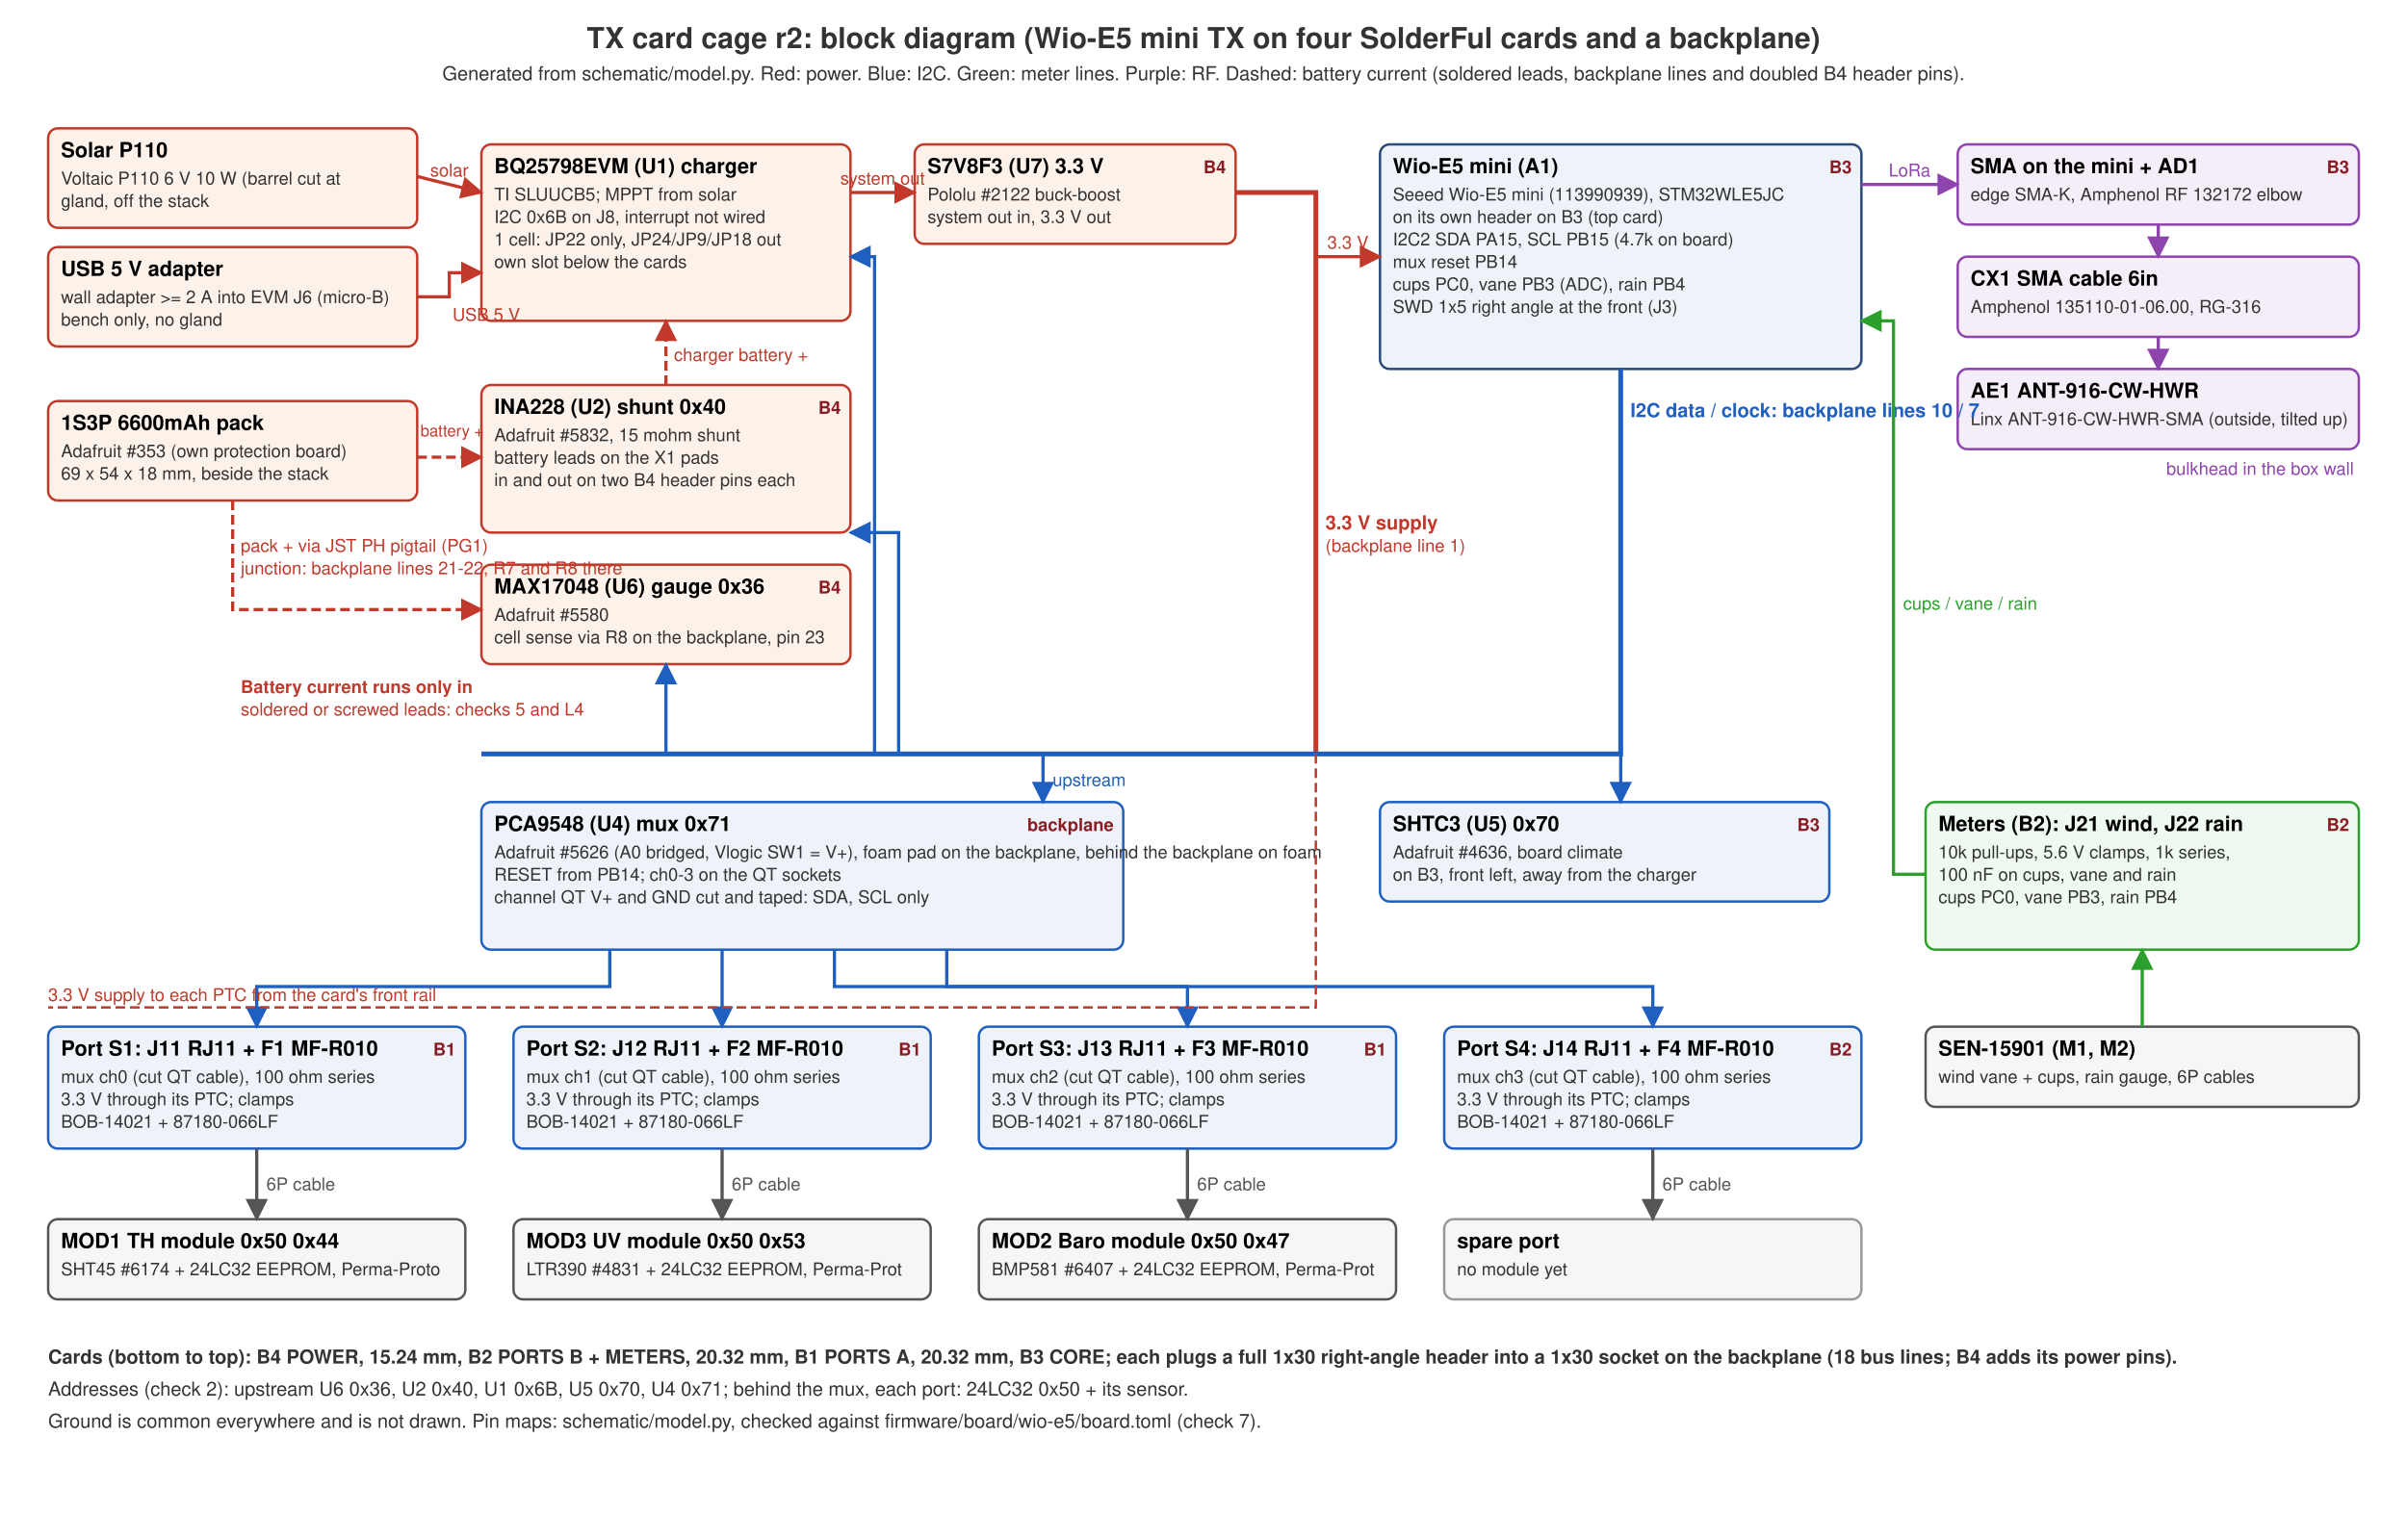
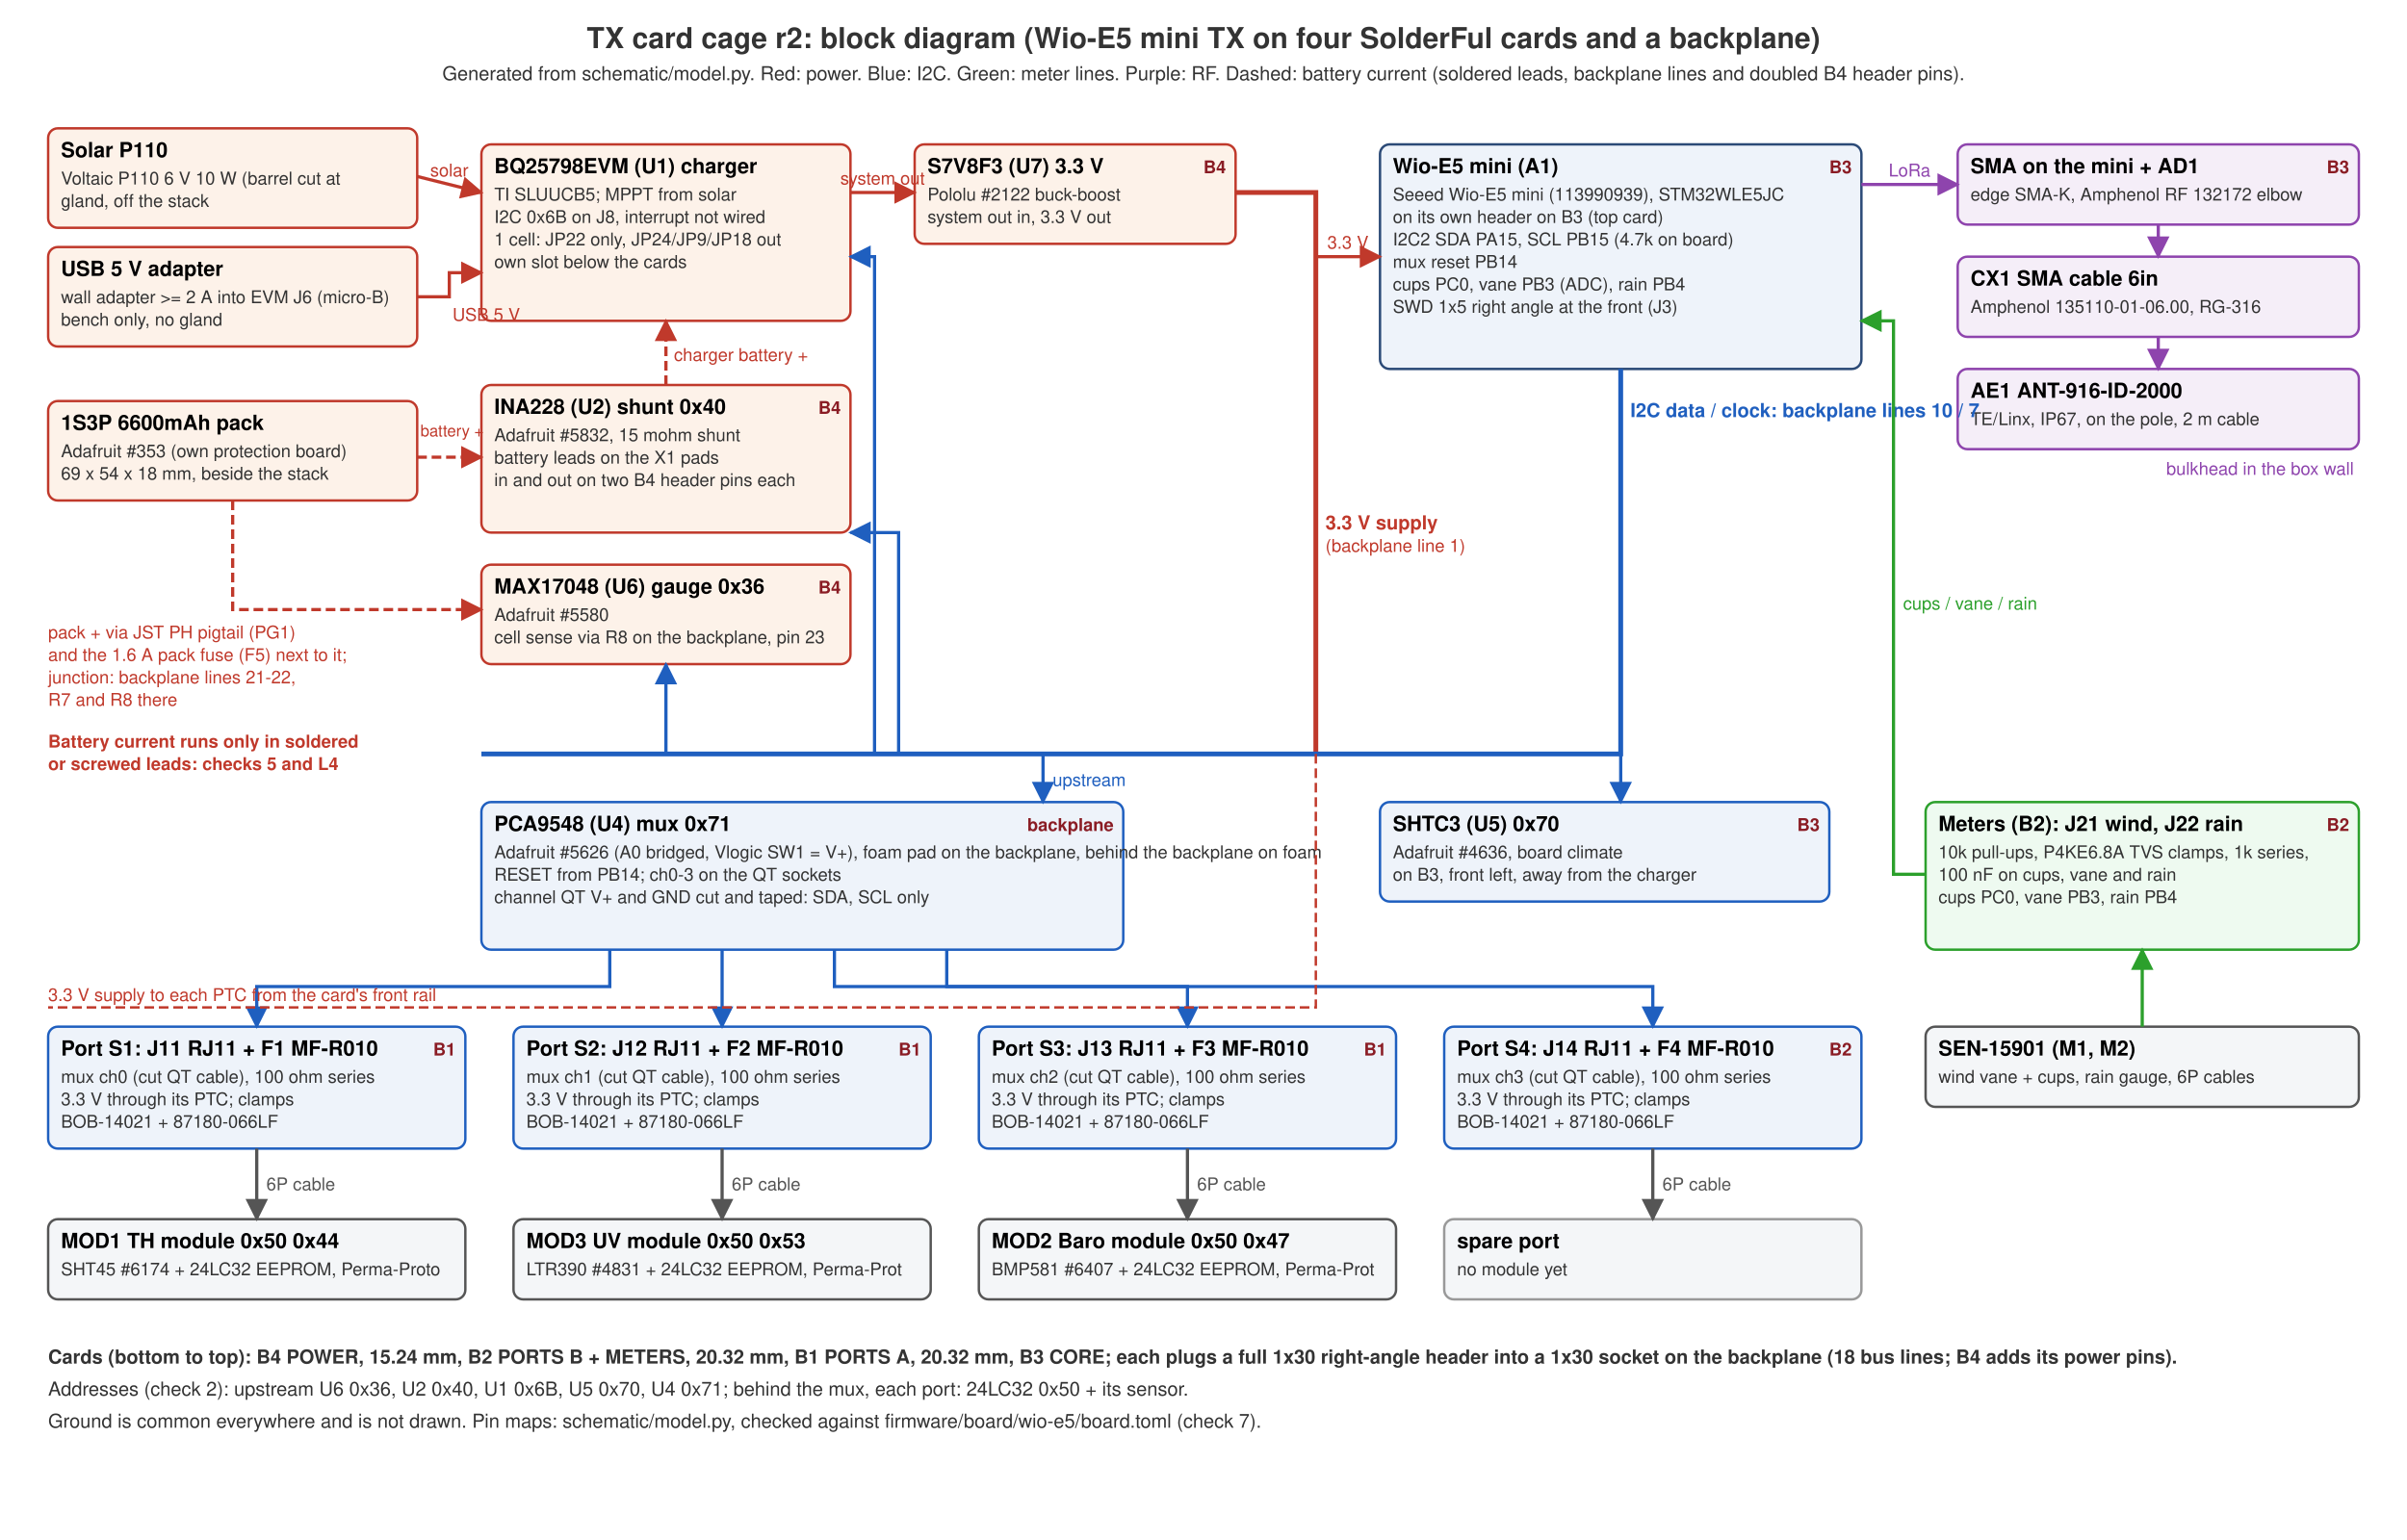
<svg xmlns="http://www.w3.org/2000/svg" width="1500" height="960" viewBox="0 0 1500 960" font-family="Helvetica, Arial, sans-serif">
  <defs>
    <marker id="a" viewBox="0 0 10 10" refX="9" refY="5" markerWidth="7" markerHeight="7" orient="auto">
      <path d="M0,0 L10,5 L0,10 z" fill="context-stroke" />
    </marker>
  </defs>
  <rect width="100%" height="100%" fill="#ffffff" />
  <text x="750.0" y="30" font-size="18" fill="#333" text-anchor="middle" font-weight="bold">TX card cage r2: block diagram (Wio-E5 mini TX on four SolderFul cards and a backplane)</text>
  <text x="750.0" y="50" font-size="12" fill="#333" text-anchor="middle" font-weight="normal">Generated from schematic/model.py. Red: power. Blue: I2C. Green: meter lines. Purple: RF. Dashed: battery current (soldered leads, backplane lines and doubled B4 header pins).</text>
  <rect x="30" y="80" width="230" height="62" rx="6" fill="#fdf2e9" stroke="#C0392B" stroke-width="1.5" />
  <text x="38" y="98" font-size="13" font-weight="bold">Solar P110</text>
  <text x="38" y="115" font-size="11" fill="#333">Voltaic P110 6 V 10 W (barrel cut at</text>
  <text x="38" y="129" font-size="11" fill="#333">gland, off the stack</text>
  <rect x="30" y="154" width="230" height="62" rx="6" fill="#fdf2e9" stroke="#C0392B" stroke-width="1.5" />
  <text x="38" y="172" font-size="13" font-weight="bold">USB 5 V adapter</text>
  <text x="38" y="189" font-size="11" fill="#333">wall adapter &gt;= 2 A into EVM J6 (micro-B)</text>
  <text x="38" y="203" font-size="11" fill="#333">bench only, no gland</text>
  <rect x="30" y="250" width="230" height="62" rx="6" fill="#fdf2e9" stroke="#C0392B" stroke-width="1.5" />
  <text x="38" y="268" font-size="13" font-weight="bold">1S3P 6600mAh pack</text>
  <text x="38" y="285" font-size="11" fill="#333">Adafruit #353 (own protection board)</text>
  <text x="38" y="299" font-size="11" fill="#333">69 x 54 x 18 mm, beside the stack</text>
  <rect x="300" y="90" width="230" height="110" rx="6" fill="#fdf2e9" stroke="#C0392B" stroke-width="1.5" />
  <text x="308" y="108" font-size="13" font-weight="bold">BQ25798EVM (U1) charger</text>
  <text x="308" y="125" font-size="11" fill="#333">TI SLUUCB5; MPPT from solar</text>
  <text x="308" y="139" font-size="11" fill="#333">I2C 0x6B on J8, interrupt not wired</text>
  <text x="308" y="153" font-size="11" fill="#333">1 cell: JP22 only, JP24/JP9/JP18 out</text>
  <text x="308" y="167" font-size="11" fill="#333">own slot below the cards</text>
  <rect x="300" y="240" width="230" height="92" rx="6" fill="#fdf2e9" stroke="#C0392B" stroke-width="1.5" />
  <text x="308" y="258" font-size="13" font-weight="bold">INA228 (U2) shunt 0x40</text>
  <text x="524" y="258" font-size="11" text-anchor="end" fill="#8a1c24" font-weight="bold">B4</text>
  <text x="308" y="275" font-size="11" fill="#333">Adafruit #5832, 15 mohm shunt</text>
  <text x="308" y="289" font-size="11" fill="#333">battery leads on the X1 pads</text>
  <text x="308" y="303" font-size="11" fill="#333">in and out on two B4 header pins each</text>
  <rect x="300" y="352" width="230" height="62" rx="6" fill="#fdf2e9" stroke="#C0392B" stroke-width="1.5" />
  <text x="308" y="370" font-size="13" font-weight="bold">MAX17048 (U6) gauge 0x36</text>
  <text x="524" y="370" font-size="11" text-anchor="end" fill="#8a1c24" font-weight="bold">B4</text>
  <text x="308" y="387" font-size="11" fill="#333">Adafruit #5580</text>
  <text x="308" y="401" font-size="11" fill="#333">cell sense via R8 on the backplane, pin 23</text>
  <rect x="570" y="90" width="200" height="62" rx="6" fill="#fdf2e9" stroke="#C0392B" stroke-width="1.5" />
  <text x="578" y="108" font-size="13" font-weight="bold">S7V8F3 (U7) 3.3 V</text>
  <text x="764" y="108" font-size="11" text-anchor="end" fill="#8a1c24" font-weight="bold">B4</text>
  <text x="578" y="125" font-size="11" fill="#333">Pololu #2122 buck-boost</text>
  <text x="578" y="139" font-size="11" fill="#333">system out in, 3.3 V out</text>
  <path d="M260,110 L300,120" fill="none" stroke="#C0392B" stroke-width="2" marker-end="url(#a)" />
  <text x="280.0" y="110.0" font-size="11" text-anchor="middle" fill="#C0392B">solar</text>
  <path d="M260,185 L280,185 L280,170 L300,170" fill="none" stroke="#C0392B" stroke-width="2" marker-end="url(#a)" />
  <text x="282" y="200" font-size="11" text-anchor="start" fill="#C0392B">USB 5 V</text>
  <path d="M145,312 L145,380 L300,380" fill="none" stroke="#C0392B" stroke-width="2" stroke-dasharray="6 3" marker-end="url(#a)" />
-   <text x="150" y="344" font-size="11" fill="#C0392B" text-anchor="start" font-weight="normal">pack + via JST PH pigtail (PG1)</text>
-   <text x="150" y="358" font-size="11" fill="#C0392B" text-anchor="start" font-weight="normal">junction: backplane lines 21-22, R7 and R8 there</text>
+   <text x="30" y="398" font-size="11" fill="#C0392B" text-anchor="start" font-weight="normal">pack + via JST PH pigtail (PG1)</text>
+   <text x="30" y="412" font-size="11" fill="#C0392B" text-anchor="start" font-weight="normal">and the 1.6 A pack fuse (F5) next to it;</text>
+   <text x="30" y="426" font-size="11" fill="#C0392B" text-anchor="start" font-weight="normal">junction: backplane lines 21-22,</text>
+   <text x="30" y="440" font-size="11" fill="#C0392B" text-anchor="start" font-weight="normal">R7 and R8 there</text>
  <path d="M260,285 L300,285" fill="none" stroke="#C0392B" stroke-width="2" stroke-dasharray="6 3" marker-end="url(#a)" />
  <text x="262" y="272" font-size="10" fill="#C0392B" text-anchor="start" font-weight="normal">battery +</text>
  <path d="M415,240 L415,200" fill="none" stroke="#C0392B" stroke-width="2" stroke-dasharray="6 3" marker-end="url(#a)" />
  <text x="420" y="225" font-size="11" text-anchor="start" fill="#C0392B">charger battery +</text>
  <path d="M530,120 L570,120" fill="none" stroke="#C0392B" stroke-width="2" marker-end="url(#a)" />
  <text x="550.0" y="115.0" font-size="11" text-anchor="middle" fill="#C0392B">system out</text>
-   <text x="150" y="432" font-size="11" fill="#C0392B" text-anchor="start" font-weight="bold">Battery current runs only in</text>
-   <text x="150" y="446" font-size="11" fill="#C0392B" text-anchor="start" font-weight="normal">soldered or screwed leads: checks 5 and L4</text>
+   <text x="30" y="466" font-size="11" fill="#C0392B" text-anchor="start" font-weight="bold">Battery current runs only in soldered</text>
+   <text x="30" y="480" font-size="11" fill="#C0392B" text-anchor="start" font-weight="bold">or screwed leads: checks 5 and L4</text>
  <path d="M770,120 L820,120 L820,470" fill="none" stroke="#C0392B" stroke-width="3" />
  <text x="826" y="330" font-size="12" fill="#C0392B" text-anchor="start" font-weight="bold">3.3 V supply</text>
  <text x="826" y="344" font-size="11" fill="#C0392B" text-anchor="start" font-weight="normal">(backplane line 1)</text>
  <rect x="860" y="90" width="300" height="140" rx="6" fill="#eef3fa" stroke="#2b4a77" stroke-width="1.5" />
  <text x="868" y="108" font-size="13" font-weight="bold">Wio-E5 mini (A1)</text>
  <text x="1154" y="108" font-size="11" text-anchor="end" fill="#8a1c24" font-weight="bold">B3</text>
  <text x="868" y="125" font-size="11" fill="#333">Seeed Wio-E5 mini (113990939), STM32WLE5JC</text>
  <text x="868" y="139" font-size="11" fill="#333">on its own header on B3 (top card)</text>
  <text x="868" y="153" font-size="11" fill="#333">I2C2 SDA PA15, SCL PB15 (4.7k on board)</text>
  <text x="868" y="167" font-size="11" fill="#333">mux reset PB14</text>
  <text x="868" y="181" font-size="11" fill="#333">cups PC0, vane PB3 (ADC), rain PB4</text>
  <text x="868" y="195" font-size="11" fill="#333">SWD 1x5 right angle at the front (J3)</text>
  <path d="M820,160 L860,160" fill="none" stroke="#C0392B" stroke-width="2" marker-end="url(#a)" />
  <text x="840.0" y="155.0" font-size="11" text-anchor="middle" fill="#C0392B">3.3 V</text>
  <rect x="1220" y="90" width="250" height="50" rx="6" fill="#f5eef8" stroke="#8E44AD" stroke-width="1.5" />
  <text x="1228" y="108" font-size="13" font-weight="bold">SMA on the mini + AD1</text>
  <text x="1464" y="108" font-size="11" text-anchor="end" fill="#8a1c24" font-weight="bold">B3</text>
  <text x="1228" y="125" font-size="11" fill="#333">edge SMA-K, Amphenol RF 132172 elbow</text>
  <rect x="1220" y="160" width="250" height="50" rx="6" fill="#f5eef8" stroke="#8E44AD" stroke-width="1.5" />
  <text x="1228" y="178" font-size="13" font-weight="bold">CX1 SMA cable 6in</text>
  <text x="1228" y="195" font-size="11" fill="#333">Amphenol 135110-01-06.00, RG-316</text>
  <rect x="1220" y="230" width="250" height="50" rx="6" fill="#f5eef8" stroke="#8E44AD" stroke-width="1.5" />
-   <text x="1228" y="248" font-size="13" font-weight="bold">AE1 ANT-916-CW-HWR</text>
-   <text x="1228" y="265" font-size="11" fill="#333">Linx ANT-916-CW-HWR-SMA (outside, tilted up)</text>
+   <text x="1228" y="248" font-size="13" font-weight="bold">AE1 ANT-916-ID-2000</text>
+   <text x="1228" y="265" font-size="11" fill="#333">TE/Linx, IP67, on the pole, 2 m cable</text>
  <path d="M1160,115 L1220,115" fill="none" stroke="#8E44AD" stroke-width="2" marker-end="url(#a)" />
  <text x="1190.0" y="110.0" font-size="11" text-anchor="middle" fill="#8E44AD">LoRa</text>
  <path d="M1345,140 L1345,160" fill="none" stroke="#8E44AD" stroke-width="2" marker-end="url(#a)" />
  <path d="M1345,210 L1345,230" fill="none" stroke="#8E44AD" stroke-width="2" marker-end="url(#a)" />
  <text x="1350" y="296" font-size="11" fill="#8E44AD" text-anchor="start" font-weight="normal">bulkhead in the box wall</text>
  <path d="M1010,230 L1010,470 L300,470" fill="none" stroke="#1F5FBF" stroke-width="3" />
  <text x="1016" y="260" font-size="12" fill="#1F5FBF" text-anchor="start" font-weight="bold">I2C data / clock: backplane lines 10 / 7</text>
  <path d="M415,470 L415,414" fill="none" stroke="#1F5FBF" stroke-width="2" marker-end="url(#a)" />
  <path d="M560,470 L560,332 L530,332" fill="none" stroke="#1F5FBF" stroke-width="2" marker-end="url(#a)" />
  <path d="M545,470 L545,160 L530,160" fill="none" stroke="#1F5FBF" stroke-width="2" marker-end="url(#a)" />
  <rect x="860" y="500" width="280" height="62" rx="6" fill="#eef3fa" stroke="#1F5FBF" stroke-width="1.5" />
  <text x="868" y="518" font-size="13" font-weight="bold">SHTC3 (U5) 0x70</text>
  <text x="1134" y="518" font-size="11" text-anchor="end" fill="#8a1c24" font-weight="bold">B3</text>
  <text x="868" y="535" font-size="11" fill="#333">Adafruit #4636, board climate</text>
  <text x="868" y="549" font-size="11" fill="#333">on B3, front left, away from the charger</text>
  <path d="M1010,470 L1010,500" fill="none" stroke="#1F5FBF" stroke-width="2" marker-end="url(#a)" />
  <rect x="300" y="500" width="400" height="92" rx="6" fill="#eef3fa" stroke="#1F5FBF" stroke-width="1.5" />
  <text x="308" y="518" font-size="13" font-weight="bold">PCA9548 (U4) mux 0x71</text>
  <text x="694" y="518" font-size="11" text-anchor="end" fill="#8a1c24" font-weight="bold">backplane</text>
  <text x="308" y="535" font-size="11" fill="#333">Adafruit #5626 (A0 bridged, Vlogic SW1 = V+), foam pad on the backplane, behind the backplane on foam</text>
  <text x="308" y="549" font-size="11" fill="#333">RESET from PB14; ch0-3 on the QT sockets</text>
  <text x="308" y="563" font-size="11" fill="#333">channel QT V+ and GND cut and taped: SDA, SCL only</text>
  <path d="M650,470 L650,500" fill="none" stroke="#1F5FBF" stroke-width="2" marker-end="url(#a)" />
  <text x="656" y="490" font-size="11" fill="#1F5FBF" text-anchor="start" font-weight="normal">upstream</text>
  <rect x="30" y="640" width="260" height="76" rx="6" fill="#eef3fa" stroke="#1F5FBF" stroke-width="1.5" />
  <text x="38" y="658" font-size="13" font-weight="bold">Port S1: J11 RJ11 + F1 MF-R010</text>
  <text x="284" y="658" font-size="11" text-anchor="end" fill="#8a1c24" font-weight="bold">B1</text>
  <text x="38" y="675" font-size="11" fill="#333">mux ch0 (cut QT cable), 100 ohm series</text>
  <text x="38" y="689" font-size="11" fill="#333">3.3 V through its PTC; clamps</text>
  <text x="38" y="703" font-size="11" fill="#333">BOB-14021 + 87180-066LF</text>
  <path d="M380,592 L380,615 L160,615 L160,640" fill="none" stroke="#1F5FBF" stroke-width="2" marker-end="url(#a)" />
  <rect x="30" y="760" width="260" height="50" rx="6" fill="#f4f6f8" stroke="#555" stroke-width="1.5" />
  <text x="38" y="778" font-size="13" font-weight="bold">MOD1 TH module 0x50 0x44</text>
  <text x="38" y="795" font-size="11" fill="#333">SHT45 #6174 + 24LC32 EEPROM, Perma-Proto</text>
  <path d="M160,716 L160,760" fill="none" stroke="#555" stroke-width="2" marker-end="url(#a)" />
  <text x="166" y="742" font-size="11" text-anchor="start" fill="#555">6P cable</text>
  <rect x="320" y="640" width="260" height="76" rx="6" fill="#eef3fa" stroke="#1F5FBF" stroke-width="1.5" />
  <text x="328" y="658" font-size="13" font-weight="bold">Port S2: J12 RJ11 + F2 MF-R010</text>
  <text x="574" y="658" font-size="11" text-anchor="end" fill="#8a1c24" font-weight="bold">B1</text>
  <text x="328" y="675" font-size="11" fill="#333">mux ch1 (cut QT cable), 100 ohm series</text>
  <text x="328" y="689" font-size="11" fill="#333">3.3 V through its PTC; clamps</text>
  <text x="328" y="703" font-size="11" fill="#333">BOB-14021 + 87180-066LF</text>
  <path d="M450,592 L450,615 L450,615 L450,640" fill="none" stroke="#1F5FBF" stroke-width="2" marker-end="url(#a)" />
  <rect x="320" y="760" width="260" height="50" rx="6" fill="#f4f6f8" stroke="#555" stroke-width="1.5" />
  <text x="328" y="778" font-size="13" font-weight="bold">MOD3 UV module 0x50 0x53</text>
  <text x="328" y="795" font-size="11" fill="#333">LTR390 #4831 + 24LC32 EEPROM, Perma-Prot</text>
  <path d="M450,716 L450,760" fill="none" stroke="#555" stroke-width="2" marker-end="url(#a)" />
  <text x="456" y="742" font-size="11" text-anchor="start" fill="#555">6P cable</text>
  <rect x="610" y="640" width="260" height="76" rx="6" fill="#eef3fa" stroke="#1F5FBF" stroke-width="1.5" />
  <text x="618" y="658" font-size="13" font-weight="bold">Port S3: J13 RJ11 + F3 MF-R010</text>
  <text x="864" y="658" font-size="11" text-anchor="end" fill="#8a1c24" font-weight="bold">B1</text>
  <text x="618" y="675" font-size="11" fill="#333">mux ch2 (cut QT cable), 100 ohm series</text>
  <text x="618" y="689" font-size="11" fill="#333">3.3 V through its PTC; clamps</text>
  <text x="618" y="703" font-size="11" fill="#333">BOB-14021 + 87180-066LF</text>
  <path d="M520,592 L520,615 L740,615 L740,640" fill="none" stroke="#1F5FBF" stroke-width="2" marker-end="url(#a)" />
  <rect x="610" y="760" width="260" height="50" rx="6" fill="#f4f6f8" stroke="#555" stroke-width="1.5" />
  <text x="618" y="778" font-size="13" font-weight="bold">MOD2 Baro module 0x50 0x47</text>
  <text x="618" y="795" font-size="11" fill="#333">BMP581 #6407 + 24LC32 EEPROM, Perma-Prot</text>
  <path d="M740,716 L740,760" fill="none" stroke="#555" stroke-width="2" marker-end="url(#a)" />
  <text x="746" y="742" font-size="11" text-anchor="start" fill="#555">6P cable</text>
  <rect x="900" y="640" width="260" height="76" rx="6" fill="#eef3fa" stroke="#1F5FBF" stroke-width="1.5" />
  <text x="908" y="658" font-size="13" font-weight="bold">Port S4: J14 RJ11 + F4 MF-R010</text>
  <text x="1154" y="658" font-size="11" text-anchor="end" fill="#8a1c24" font-weight="bold">B2</text>
  <text x="908" y="675" font-size="11" fill="#333">mux ch3 (cut QT cable), 100 ohm series</text>
  <text x="908" y="689" font-size="11" fill="#333">3.3 V through its PTC; clamps</text>
  <text x="908" y="703" font-size="11" fill="#333">BOB-14021 + 87180-066LF</text>
  <path d="M590,592 L590,615 L1030,615 L1030,640" fill="none" stroke="#1F5FBF" stroke-width="2" marker-end="url(#a)" />
  <rect x="900" y="760" width="260" height="50" rx="6" fill="#f4f6f8" stroke="#999" stroke-width="1.5" />
  <text x="908" y="778" font-size="13" font-weight="bold">spare port</text>
  <text x="908" y="795" font-size="11" fill="#333">no module yet</text>
  <path d="M1030,716 L1030,760" fill="none" stroke="#555" stroke-width="2" marker-end="url(#a)" />
  <text x="1036" y="742" font-size="11" text-anchor="start" fill="#555">6P cable</text>
  <path d="M820,470 L820,628 L30,628" fill="none" stroke="#C0392B" stroke-width="1.5" stroke-dasharray="6 3" />
  <text x="30" y="624" font-size="11" fill="#C0392B" text-anchor="start" font-weight="normal">3.3 V supply to each PTC from the card's front rail</text>
  <rect x="1200" y="500" width="270" height="92" rx="6" fill="#eefaf0" stroke="#2CA02C" stroke-width="1.5" />
  <text x="1208" y="518" font-size="13" font-weight="bold">Meters (B2): J21 wind, J22 rain</text>
  <text x="1464" y="518" font-size="11" text-anchor="end" fill="#8a1c24" font-weight="bold">B2</text>
-   <text x="1208" y="535" font-size="11" fill="#333">10k pull-ups, 5.6 V clamps, 1k series,</text>
+   <text x="1208" y="535" font-size="11" fill="#333">10k pull-ups, P4KE6.8A TVS clamps, 1k series,</text>
  <text x="1208" y="549" font-size="11" fill="#333">100 nF on cups, vane and rain</text>
  <text x="1208" y="563" font-size="11" fill="#333">cups PC0, vane PB3, rain PB4</text>
  <rect x="1200" y="640" width="270" height="50" rx="6" fill="#f4f6f8" stroke="#555" stroke-width="1.5" />
  <text x="1208" y="658" font-size="13" font-weight="bold">SEN-15901 (M1, M2)</text>
  <text x="1208" y="675" font-size="11" fill="#333">wind vane + cups, rain gauge, 6P cables</text>
  <path d="M1335,640 L1335,592" fill="none" stroke="#2CA02C" stroke-width="2" marker-end="url(#a)" />
  <path d="M1200,545 L1180,545 L1180,200 L1160,200" fill="none" stroke="#2CA02C" stroke-width="2" marker-end="url(#a)" />
  <text x="1186" y="380" font-size="11" text-anchor="start" fill="#2CA02C">cups / vane / rain</text>
  <text x="30" y="850" font-size="12" fill="#333" text-anchor="start" font-weight="bold">Cards (bottom to top): B4 POWER, 15.24 mm, B2 PORTS B + METERS, 20.32 mm, B1 PORTS A, 20.32 mm, B3 CORE; each plugs a full 1x30 right-angle header into a 1x30 socket on the backplane (18 bus lines; B4 adds its power pins).</text>
  <text x="30" y="870" font-size="12" fill="#333" text-anchor="start" font-weight="normal">Addresses (check 2): upstream U6 0x36, U2 0x40, U1 0x6B, U5 0x70, U4 0x71; behind the mux, each port: 24LC32 0x50 + its sensor.</text>
  <text x="30" y="890" font-size="12" fill="#333" text-anchor="start" font-weight="normal">Ground is common everywhere and is not drawn. Pin maps: schematic/model.py, checked against firmware/board/wio-e5/board.toml (check 7).</text>
</svg>
